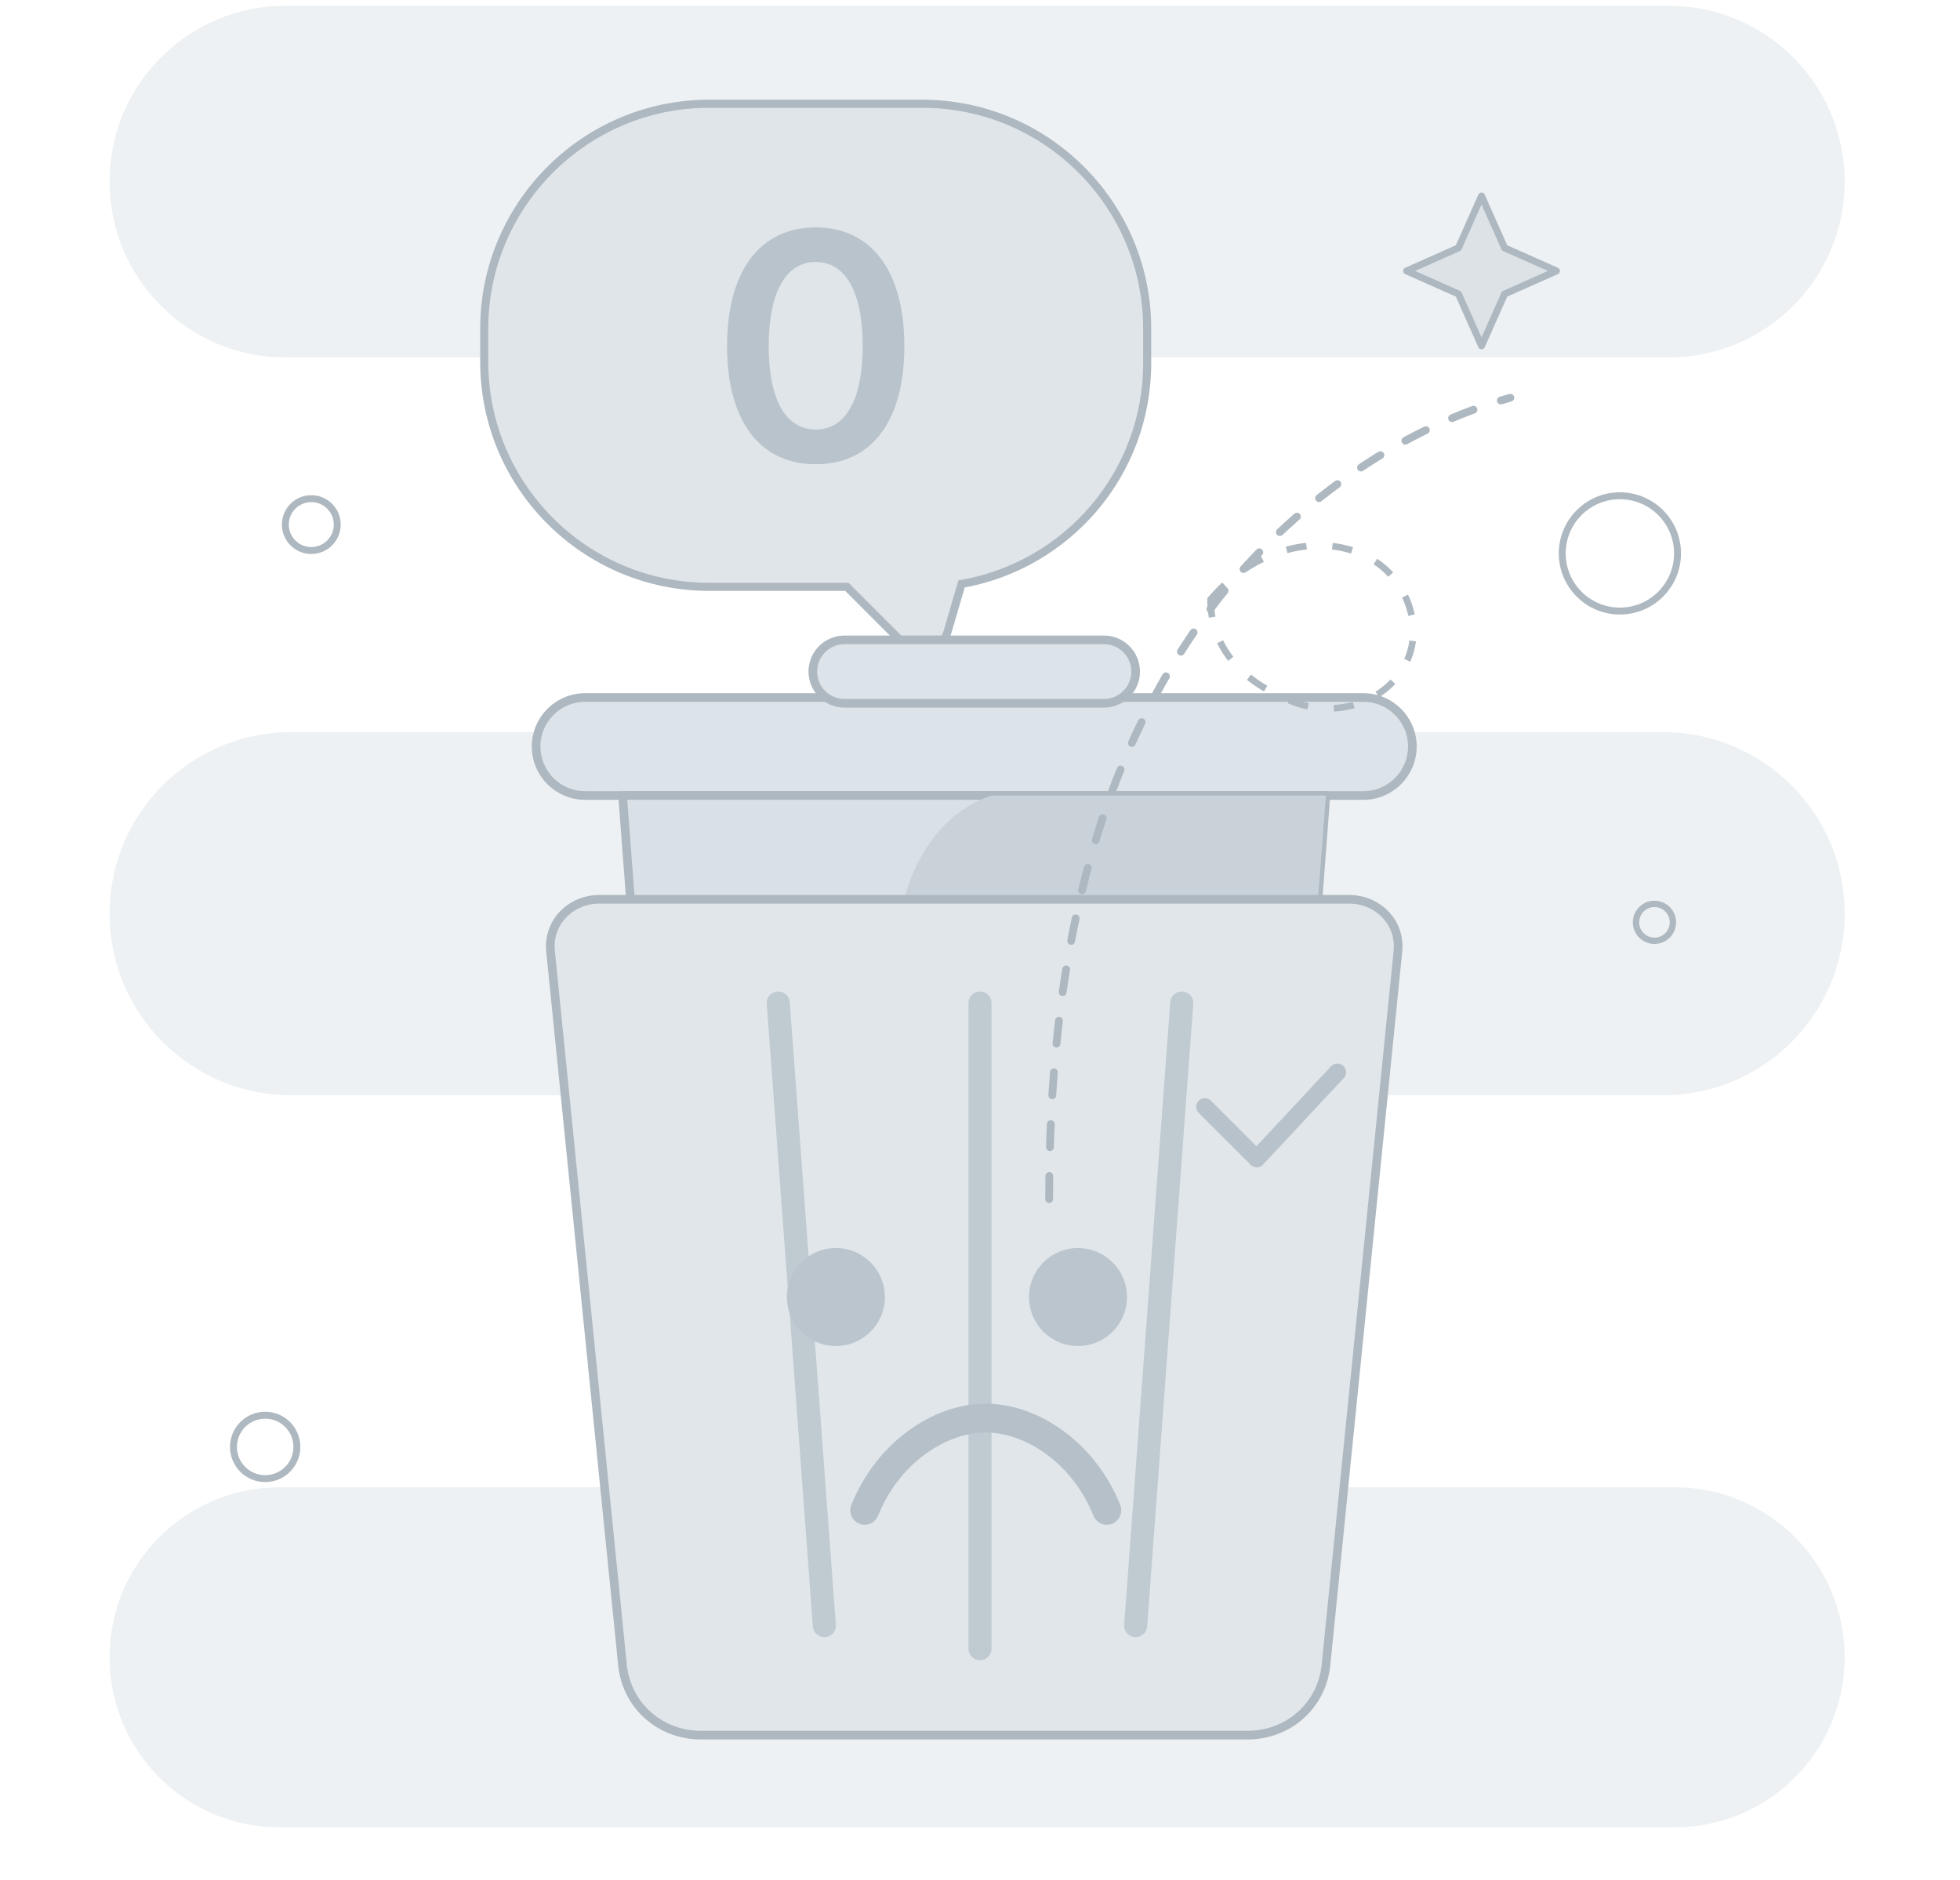
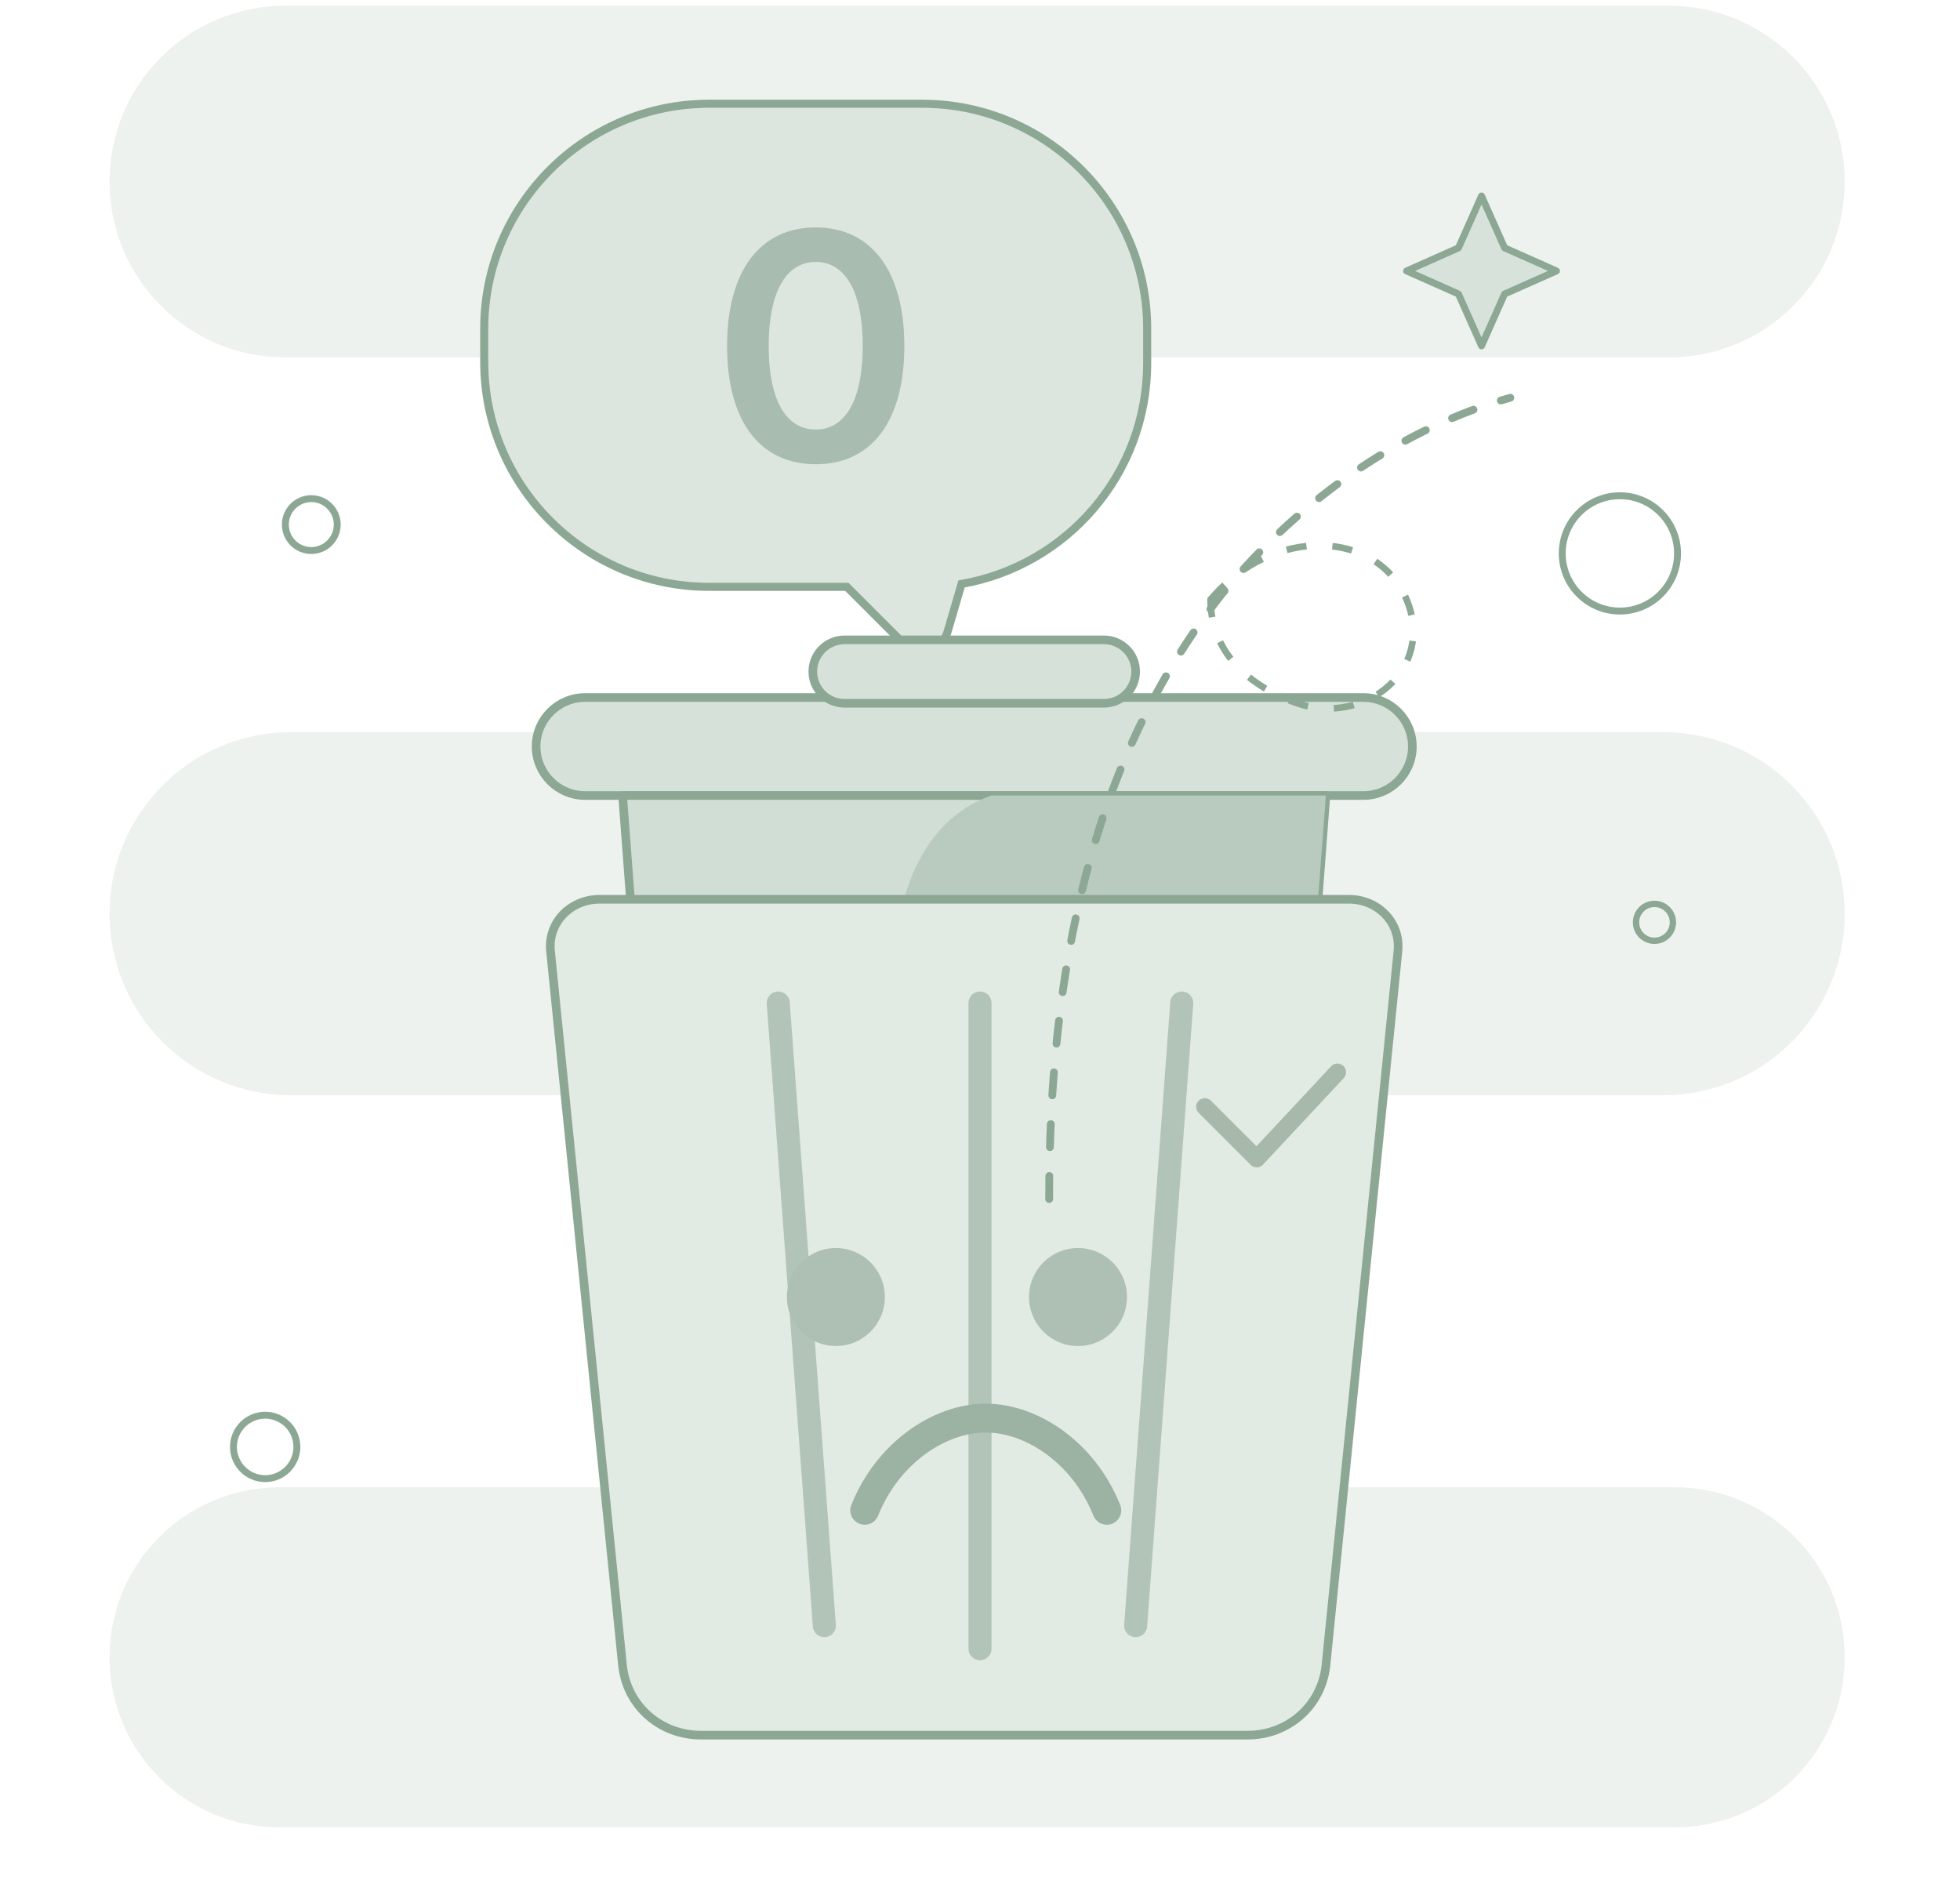
<svg xmlns="http://www.w3.org/2000/svg" viewBox="0 0 340 326" width="340" height="326" fill="none" role="img" aria-labelledby="title desc">
-   <rect x="19" y="1" width="301" height="61" rx="30.5" fill="#EEF1F3" />
-   <rect x="19" y="127" width="301" height="63" rx="31.5" fill="#EEF1F3" />
-   <rect x="19" y="258" width="301" height="59" rx="29.5" fill="#EEF1F3" />
-   <path d="M84 57            C84 35.5 101.5 18 123 18            H160            C181.5 18 199 35.5 199 57            V63            C199 82.2 185.1 98.1 166.8 101.3            L164.4 109.5            C163.4 113 159 114.1 156.5 111.4            L146.9 101.8            H123            C101.5 101.8 84 84.3 84 62.8            Z" fill="#E0E5E9" stroke="#AEB8C0" stroke-width="1.4" />
-   <text x="141.5" y="80" text-anchor="middle" font-family="Inter, system-ui, sans-serif" font-size="55" font-weight="600" fill="#B8C3CB">0</text>
-   <rect x="93" y="121" width="152" height="17" rx="8.5" fill="#DDE4E9" stroke="#AEB8C0" stroke-width="1.5" />
-   <rect x="141" y="111" width="56" height="11" rx="5.5" fill="#DDE4E9" stroke="#AEB8C0" stroke-width="1.5" />
-   <path d="M108 138            H230            L220 270            H118            Z" fill="#D9E1E7" stroke="#AEB8C0" stroke-width="1.5" stroke-linejoin="round" />
-   <path d="M172 138            H230            L220 270            H176            C171 270 167 266 166 261            L156 177            C153 157 160 142 172 138 Z" fill="#C9D2D9" />
-   <path d="M104 156            H234            C239 156 243 160 242.5 165            L230 289            C229.2 296 223.4 301 216.4 301            H121.6            C114.6 301 108.8 296 108 289            L95.5 165            C95 160 99 156 104 156 Z" fill="#E1E6EA" stroke="#AEB8C0" stroke-width="1.5" stroke-linejoin="round" />
-   <path d="M135 174 L143 282            M170 174 L170 286            M205 174 L197 282" stroke="#C0CAD1" stroke-width="4" stroke-linecap="round" />
-   <circle cx="145" cy="225" r="8.5" fill="#BBC5CD" />
-   <circle cx="187" cy="225" r="8.5" fill="#BBC5CD" />
-   <path d="M150 262            C154 252 163 246 171 246            C179 246 188 252 192 262" stroke="#B5C0C8" stroke-width="5" stroke-linecap="round" />
-   <path d="M182 208            C182 169 189 132 212 103            C226 86 244 74 262 69" stroke="#AEB8C0" stroke-width="1.35" stroke-linecap="round" stroke-dasharray="4 5" />
-   <path d="M210 104            C221 91 239 92 244 104            C249 116 237 126 225 122            C214 118 210 111 210 104 Z" stroke="#AEB8C0" stroke-width="1.15" stroke-dasharray="3.5 4.5" />
-   <path d="M257 34            L261 43            L270 47            L261 51            L257 60            L253 51            L244 47            L253 43            Z" fill="#DCE2E6" stroke="#AEB8C0" stroke-width="1.2" stroke-linejoin="round" />
-   <path d="M209 192            L218 201            L232 186" stroke="#B8C2CA" stroke-width="3" stroke-linecap="round" stroke-linejoin="round" />
-   <circle cx="54" cy="91" r="4.5" stroke="#AEB8C0" stroke-width="1.2" />
-   <circle cx="281" cy="96" r="10" stroke="#AEB8C0" stroke-width="1.2" />
-   <circle cx="46" cy="251" r="5.5" stroke="#AEB8C0" stroke-width="1.2" />
-   <circle cx="287" cy="160" r="3.2" stroke="#AEB8C0" stroke-width="1.1" />
+   <rect x="19" y="1" width="301" height="61" rx="30.5" fill="#EDF2EE" />
+   <rect x="19" y="127" width="301" height="63" rx="31.5" fill="#EDF2EE" />
+   <rect x="19" y="258" width="301" height="59" rx="29.5" fill="#EDF2EE" />
+   <path d="M84 57            C84 35.5 101.5 18 123 18            H160            C181.5 18 199 35.5 199 57            V63            C199 82.2 185.1 98.1 166.8 101.3            L164.4 109.5            C163.4 113 159 114.1 156.5 111.4            L146.9 101.8            H123            C101.5 101.8 84 84.3 84 62.8            Z" fill="#DCE6DF" stroke="#8CA894" stroke-width="1.4" />
+   <text x="141.5" y="80" text-anchor="middle" font-family="Inter, system-ui, sans-serif" font-size="55" font-weight="600" fill="#A8BCAF">0</text>
+   <rect x="93" y="121" width="152" height="17" rx="8.5" fill="#D6E2D9" stroke="#8CA894" stroke-width="1.5" />
+   <rect x="141" y="111" width="56" height="11" rx="5.5" fill="#D6E2D9" stroke="#8CA894" stroke-width="1.5" />
+   <path d="M108 138            H230            L220 270            H118            Z" fill="#D1DED5" stroke="#8CA894" stroke-width="1.5" stroke-linejoin="round" />
+   <path d="M172 138            H230            L220 270            H176            C171 270 167 266 166 261            L156 177            C153 157 160 142 172 138 Z" fill="#B9CBBE" />
+   <path d="M104 156            H234            C239 156 243 160 242.5 165            L230 289            C229.2 296 223.4 301 216.4 301            H121.6            C114.6 301 108.8 296 108 289            L95.5 165            C95 160 99 156 104 156 Z" fill="#E2EAE4" stroke="#8CA894" stroke-width="1.5" stroke-linejoin="round" />
+   <path d="M135 174 L143 282            M170 174 L170 286            M205 174 L197 282" stroke="#B2C4B7" stroke-width="4" stroke-linecap="round" />
+   <circle cx="145" cy="225" r="8.5" fill="#AEC0B3" />
+   <circle cx="187" cy="225" r="8.5" fill="#AEC0B3" />
+   <path d="M150 262            C154 252 163 246 171 246            C179 246 188 252 192 262" stroke="#9CB2A2" stroke-width="5" stroke-linecap="round" />
+   <path d="M182 208            C182 169 189 132 212 103            C226 86 244 74 262 69" stroke="#8CA894" stroke-width="1.35" stroke-linecap="round" stroke-dasharray="4 5" />
+   <path d="M210 104            C221 91 239 92 244 104            C249 116 237 126 225 122            C214 118 210 111 210 104 Z" stroke="#8CA894" stroke-width="1.15" stroke-dasharray="3.5 4.5" />
+   <path d="M257 34            L261 43            L270 47            L261 51            L257 60            L253 51            L244 47            L253 43            Z" fill="#D7E3DA" stroke="#8CA894" stroke-width="1.2" stroke-linejoin="round" />
+   <path d="M209 192            L218 201            L232 186" stroke="#A6B9AB" stroke-width="3" stroke-linecap="round" stroke-linejoin="round" />
+   <circle cx="54" cy="91" r="4.5" stroke="#8CA894" stroke-width="1.2" />
+   <circle cx="281" cy="96" r="10" stroke="#8CA894" stroke-width="1.2" />
+   <circle cx="46" cy="251" r="5.5" stroke="#8CA894" stroke-width="1.2" />
+   <circle cx="287" cy="160" r="3.2" stroke="#8CA894" stroke-width="1.1" />
</svg>
